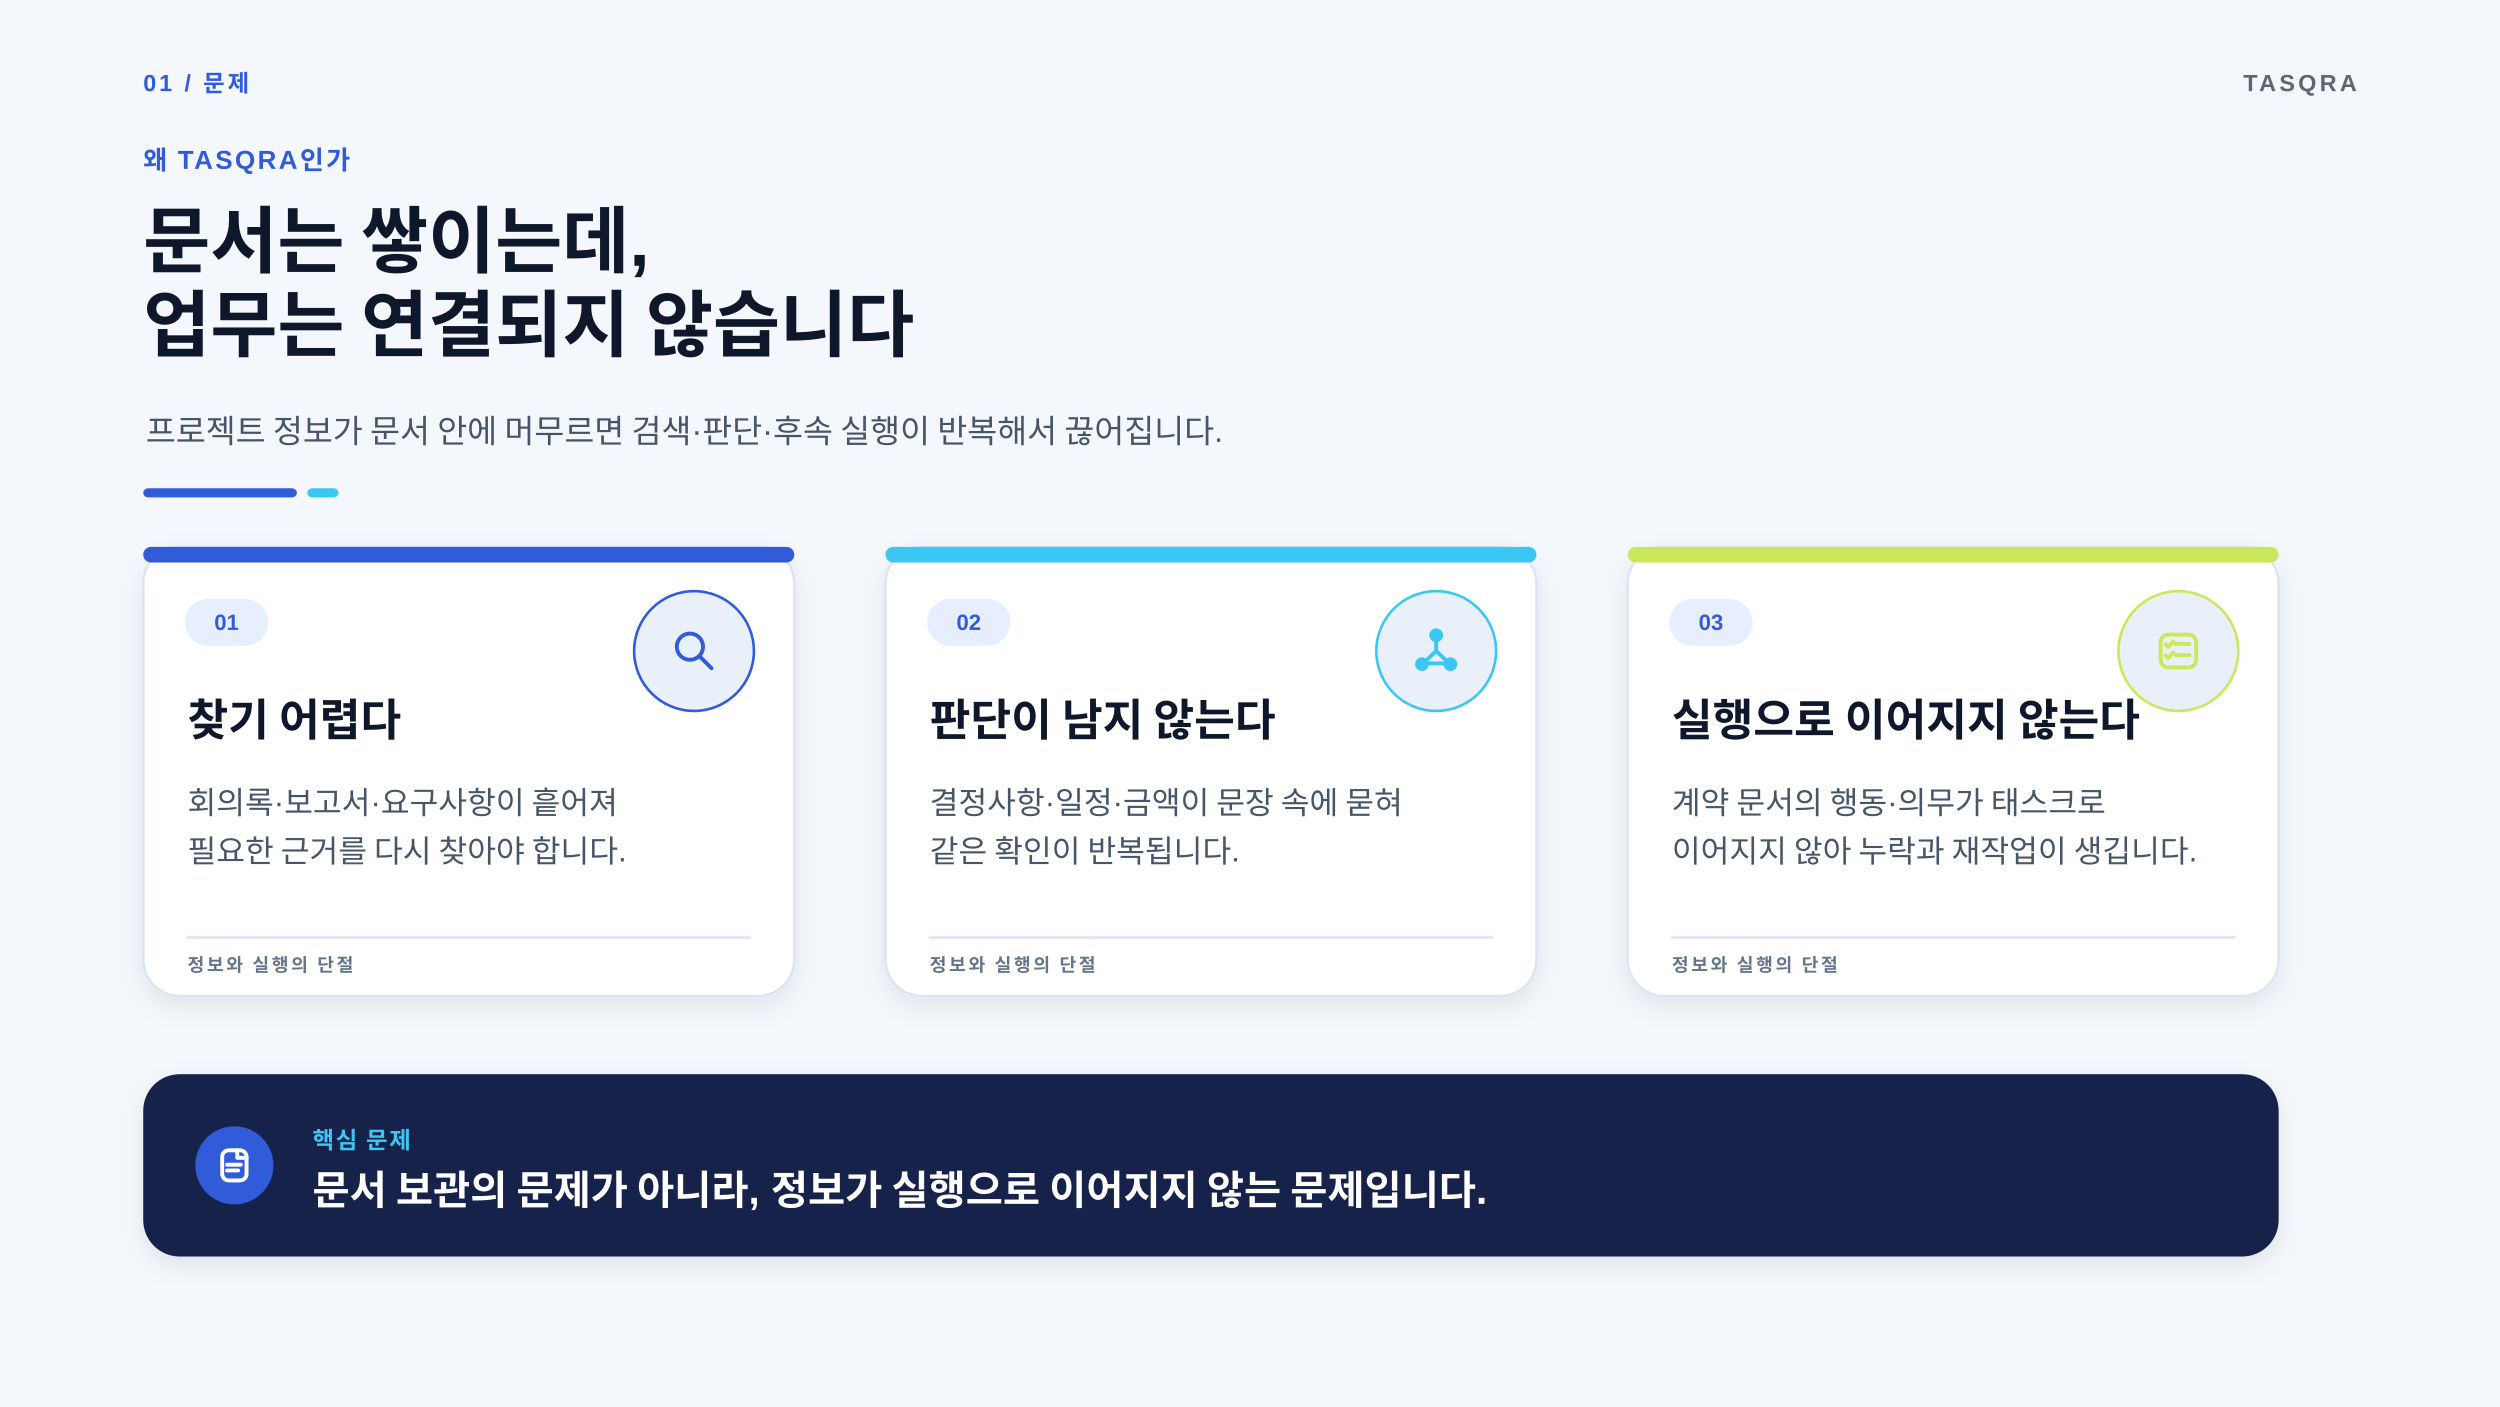
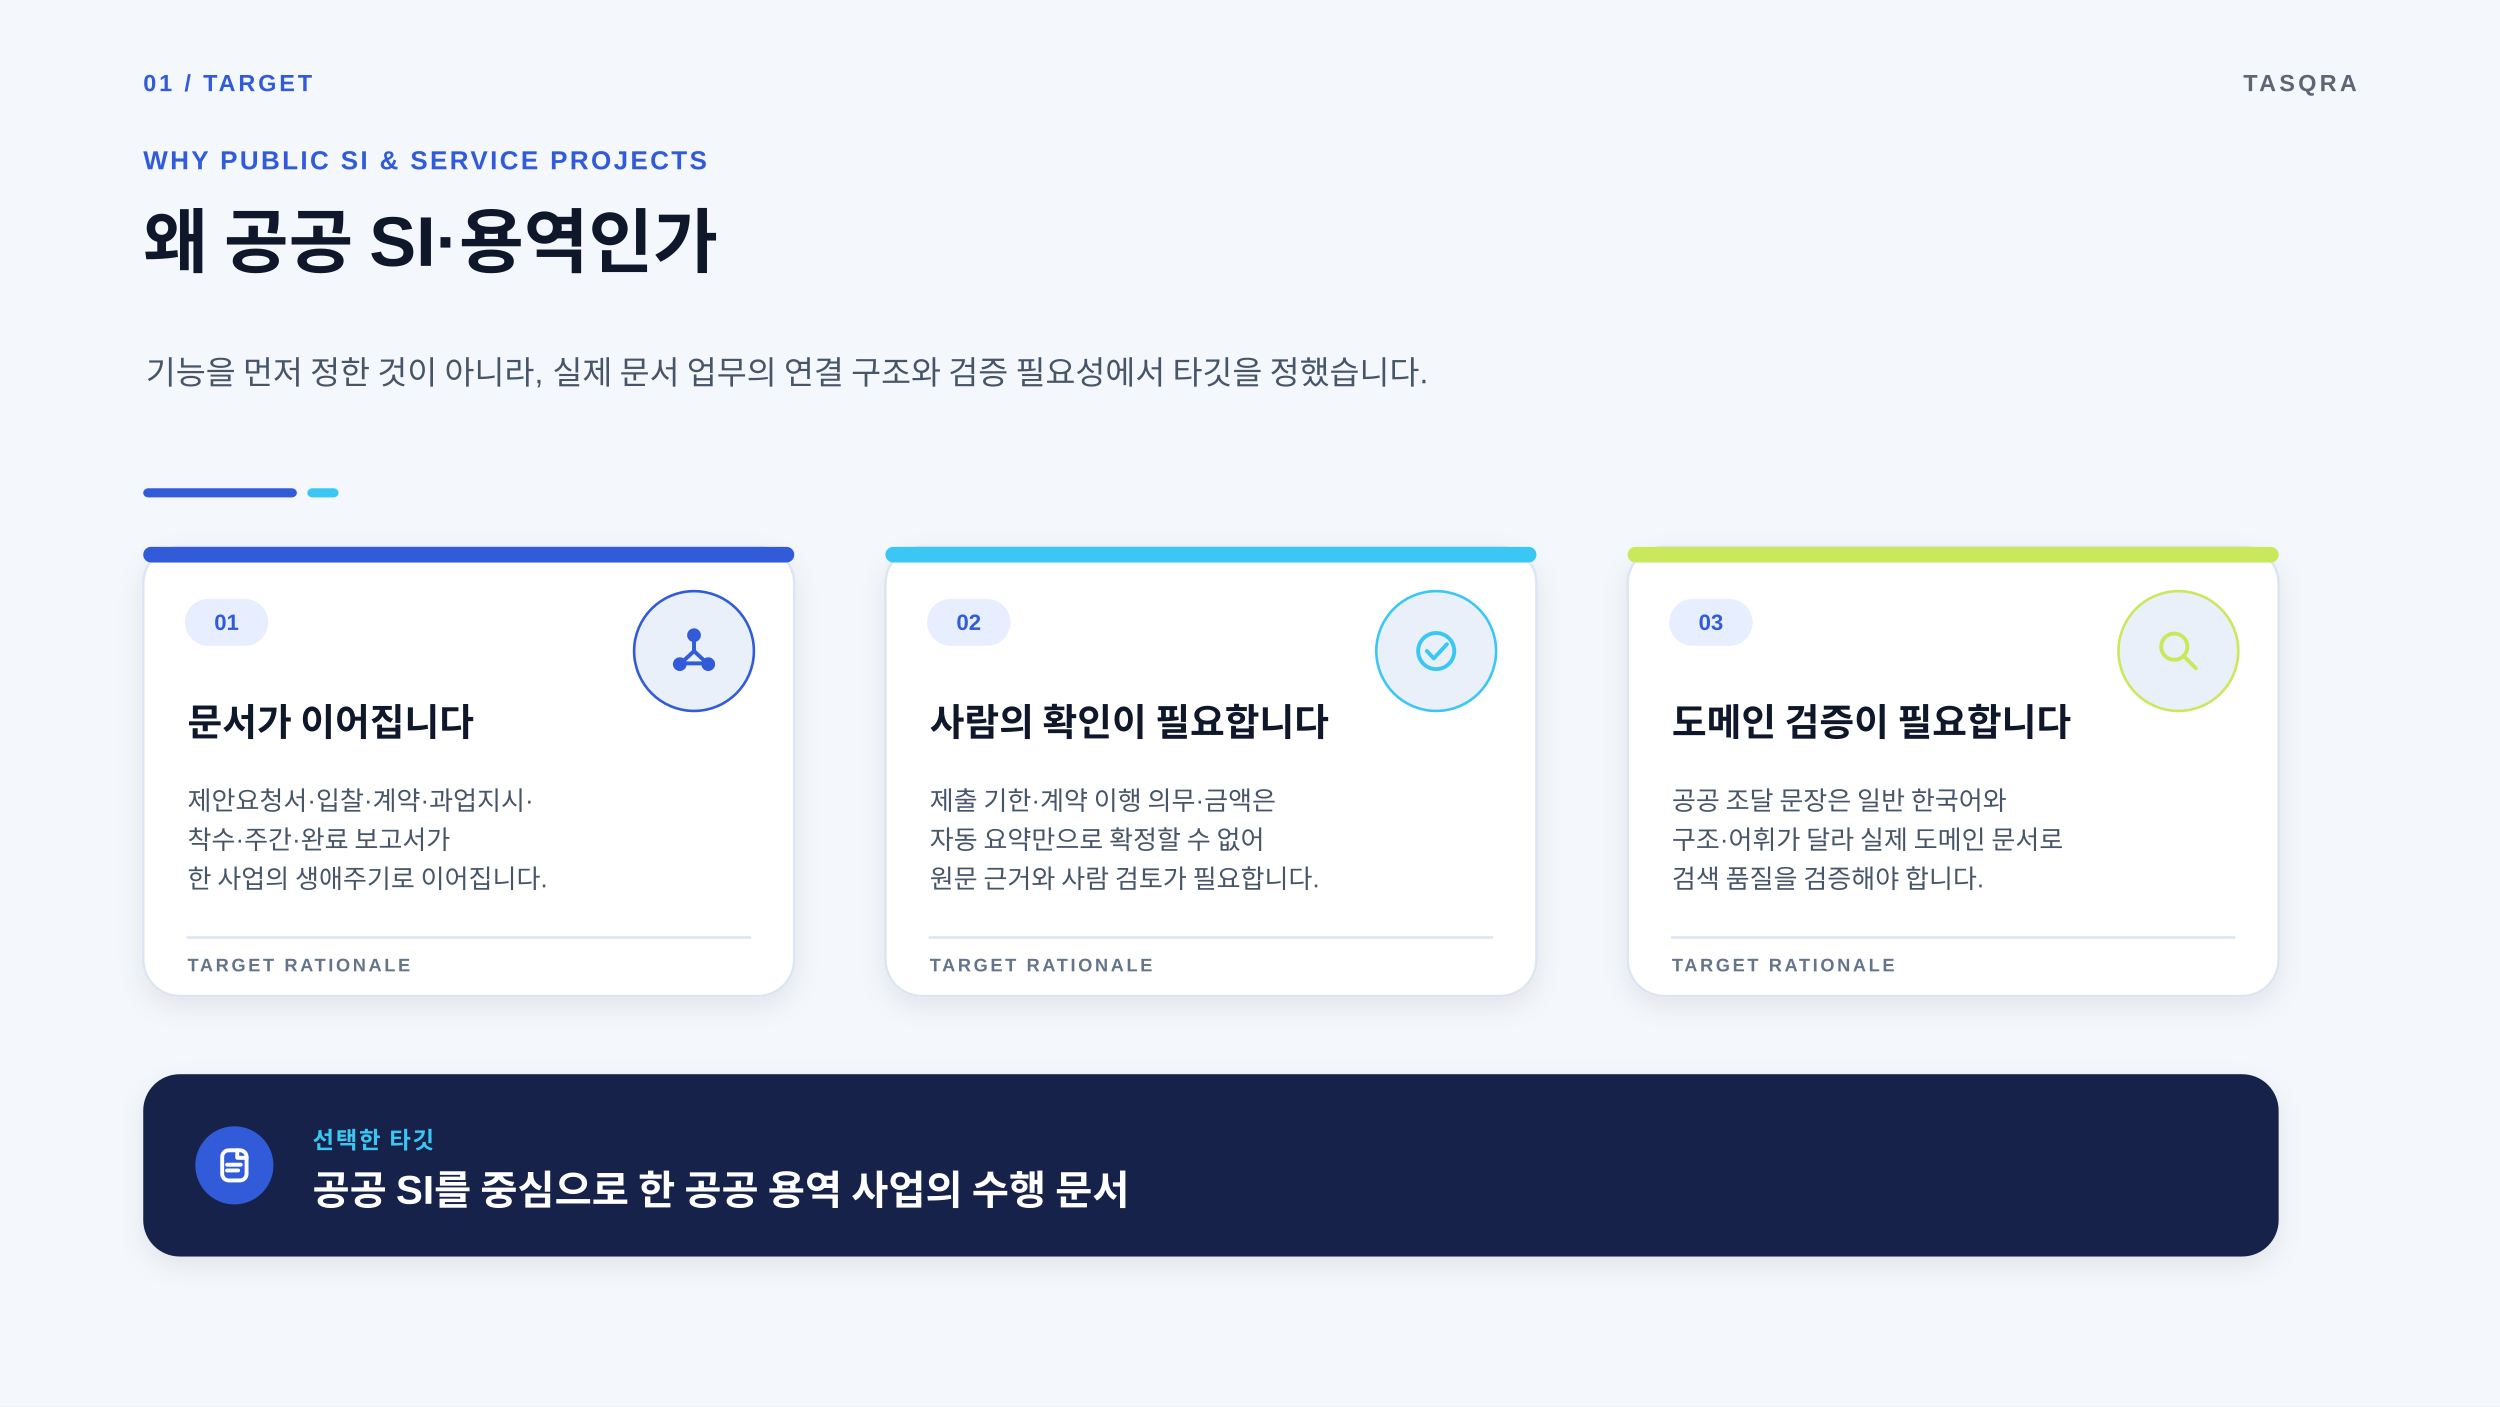
<svg xmlns="http://www.w3.org/2000/svg" width="1920" height="1080" viewBox="0 0 1920 1080">
  <defs>
    <style>@font-face{font-family:NotoKR;src:url("../../포트폴리오/NotoSansKR.ttf") format("truetype");} text{font-family:NotoKR,Arial,sans-serif;}</style>
    <filter id="shadow" x="-20%" y="-20%" width="140%" height="140%">
      <feDropShadow dx="0" dy="14" stdDeviation="18" flood-color="#0E162F" flood-opacity="0.10" />
    </filter>
    <filter id="softShadow" x="-20%" y="-20%" width="140%" height="140%">
      <feDropShadow dx="0" dy="7" stdDeviation="10" flood-color="#0E162F" flood-opacity="0.08" />
    </filter>
  </defs>
  <rect x="0" y="0" width="1920" height="1080" rx="0" fill="#F4F7FC" stroke="none" stroke-width="0" opacity="1" />
-   <text x="110" y="70" font-family="NotoKR, Arial, sans-serif" font-size="18" font-weight="700" font-style="normal" fill="#315BD8" text-anchor="start" letter-spacing="2.2" opacity="1">01  /  문제</text>
+   <text x="110" y="70" font-family="NotoKR, Arial, sans-serif" font-size="18" font-weight="700" font-style="normal" fill="#315BD8" text-anchor="start" letter-spacing="2.2" opacity="1">01  /  TARGET</text>
  <text x="1810" y="70" font-family="NotoKR, Arial, sans-serif" font-size="18" font-weight="800" font-style="normal" fill="#0F172A" text-anchor="end" letter-spacing="2.5" opacity="0.65">TASQRA</text>
-   <text x="110" y="130" font-family="NotoKR, Arial, sans-serif" font-size="20" font-weight="800" font-style="normal" fill="#315BD8" text-anchor="start" letter-spacing="1.8" opacity="1">왜 TASQRA인가</text>
-   <text x="110" y="205" font-family="NotoKR, Arial, sans-serif" font-size="56" font-weight="800" fill="#0F172A" text-anchor="start">
-     <tspan x="110" dy="0">문서는 쌓이는데,</tspan>
-     <tspan x="110" dy="64.4">업무는 연결되지 않습니다</tspan>
+   <text x="110" y="130" font-family="NotoKR, Arial, sans-serif" font-size="20" font-weight="800" font-style="normal" fill="#315BD8" text-anchor="start" letter-spacing="1.8" opacity="1">WHY PUBLIC SI &amp; SERVICE PROJECTS</text>
+   <text x="110" y="205" font-family="NotoKR, Arial, sans-serif" font-size="54" font-weight="800" fill="#0F172A" text-anchor="start">
+     <tspan x="110" dy="0">왜 공공 SI·용역인가</tspan>
  </text>
-   <text x="112" y="340" font-family="NotoKR, Arial, sans-serif" font-size="25" font-weight="500" font-style="normal" fill="#475569" text-anchor="start" letter-spacing="0" opacity="1">프로젝트 정보가 문서 안에 머무르면 검색·판단·후속 실행이 반복해서 끊어집니다.</text>
+   <text x="112" y="295" font-family="NotoKR, Arial, sans-serif" font-size="25" font-weight="500" font-style="normal" fill="#475569" text-anchor="start" letter-spacing="0" opacity="1">기능을 먼저 정한 것이 아니라, 실제 문서 업무의 연결 구조와 검증 필요성에서 타깃을 정했습니다.</text>
  <rect x="110" y="420" width="500" height="345" rx="28" fill="#FFFFFF" stroke="#DCE5F1" stroke-width="2" opacity="1" filter="url(#softShadow)" />
  <rect x="110" y="420" width="500" height="12" rx="6" fill="#315BD8" stroke="none" stroke-width="0" opacity="1" />
  <rect x="142" y="460" width="64" height="36" rx="18.0" fill="#E7EEFF" stroke="none" stroke-width="0" opacity="1" />
  <text x="174.0" y="483.78" font-family="NotoKR, Arial, sans-serif" font-size="17" font-weight="700" font-style="normal" fill="#315BD8" text-anchor="middle" letter-spacing="0" opacity="1">01</text>
  <circle cx="533" cy="500" r="46" fill="#EAF0FA" stroke="#315BD8" stroke-width="2" opacity="1" />
  <g fill="none" stroke="#315BD8" stroke-width="3" stroke-linecap="round">
-     <circle cx="529.85" cy="496.64" r="10.08" />
-     <line x1="537.2" y1="503.99" x2="546.44" y2="513.23" />
+     <line x1="533" y1="489.08" x2="533" y2="500" />
+     <line x1="522.92" y1="509.45" x2="543.08" y2="509.45" />
+     <line x1="522.92" y1="509.45" x2="533" y2="500" />
+     <line x1="543.08" y1="509.45" x2="533" y2="500" />
+     <circle cx="533" cy="487.82" r="3.78" fill="#315BD8" />
+     <circle cx="522.08" cy="510.08" r="3.78" fill="#315BD8" />
+     <circle cx="543.92" cy="510.08" r="3.78" fill="#315BD8" />
  </g>
-   <text x="144" y="565" font-family="NotoKR, Arial, sans-serif" font-size="34" font-weight="800" font-style="normal" fill="#0F172A" text-anchor="start" letter-spacing="0" opacity="1">찾기 어렵다</text>
-   <text x="144" y="625" font-family="NotoKR, Arial, sans-serif" font-size="24" font-weight="500" fill="#475569" text-anchor="start">
-     <tspan x="144" dy="0">회의록·보고서·요구사항이 흩어져</tspan>
-     <tspan x="144" dy="37.2">필요한 근거를 다시 찾아야 합니다.</tspan>
+   <text x="144" y="565" font-family="NotoKR, Arial, sans-serif" font-size="29" font-weight="800" font-style="normal" fill="#0F172A" text-anchor="start" letter-spacing="0" opacity="1">문서가 이어집니다</text>
+   <text x="144" y="622" font-family="NotoKR, Arial, sans-serif" font-size="20" font-weight="500" fill="#475569" text-anchor="start">
+     <tspan x="144" dy="0">제안요청서·입찰·계약·과업지시·</tspan>
+     <tspan x="144" dy="30.0">착수·주간·완료 보고서가</tspan>
+     <tspan x="144" dy="30.0">한 사업의 생애주기로 이어집니다.</tspan>
  </text>
  <line x1="144" y1="720" x2="576" y2="720" stroke="#DCE5F1" stroke-width="2" stroke-linecap="round" opacity="1" />
-   <text x="144" y="746" font-family="NotoKR, Arial, sans-serif" font-size="14" font-weight="800" font-style="normal" fill="#64748B" text-anchor="start" letter-spacing="2.0" opacity="1">정보와 실행의 단절</text>
+   <text x="144" y="746" font-family="NotoKR, Arial, sans-serif" font-size="14" font-weight="800" font-style="normal" fill="#64748B" text-anchor="start" letter-spacing="2.0" opacity="1">TARGET RATIONALE</text>
  <rect x="680" y="420" width="500" height="345" rx="28" fill="#FFFFFF" stroke="#DCE5F1" stroke-width="2" opacity="1" filter="url(#softShadow)" />
  <rect x="680" y="420" width="500" height="12" rx="6" fill="#3BC7F4" stroke="none" stroke-width="0" opacity="1" />
  <rect x="712" y="460" width="64" height="36" rx="18.0" fill="#E7EEFF" stroke="none" stroke-width="0" opacity="1" />
  <text x="744.0" y="483.78" font-family="NotoKR, Arial, sans-serif" font-size="17" font-weight="700" font-style="normal" fill="#315BD8" text-anchor="middle" letter-spacing="0" opacity="1">02</text>
  <circle cx="1103" cy="500" r="46" fill="#EAF0FA" stroke="#3BC7F4" stroke-width="2" opacity="1" />
-   <g fill="none" stroke="#3BC7F4" stroke-width="3" stroke-linecap="round">
-     <line x1="1103" y1="489.08" x2="1103" y2="500" />
-     <line x1="1092.92" y1="509.45" x2="1113.08" y2="509.45" />
-     <line x1="1092.92" y1="509.45" x2="1103" y2="500" />
-     <line x1="1113.08" y1="509.45" x2="1103" y2="500" />
-     <circle cx="1103" cy="487.82" r="3.78" fill="#3BC7F4" />
-     <circle cx="1092.08" cy="510.08" r="3.78" fill="#3BC7F4" />
-     <circle cx="1113.92" cy="510.08" r="3.78" fill="#3BC7F4" />
+   <g fill="none" stroke="#3BC7F4" stroke-width="3" stroke-linecap="round" stroke-linejoin="round">
+     <circle cx="1103" cy="500" r="13.86" />
+     <path d="M 1095.86 500 l 5.25 5.67 l 10.08 -10.92" />
  </g>
-   <text x="714" y="565" font-family="NotoKR, Arial, sans-serif" font-size="34" font-weight="800" font-style="normal" fill="#0F172A" text-anchor="start" letter-spacing="0" opacity="1">판단이 남지 않는다</text>
-   <text x="714" y="625" font-family="NotoKR, Arial, sans-serif" font-size="24" font-weight="500" fill="#475569" text-anchor="start">
-     <tspan x="714" dy="0">결정사항·일정·금액이 문장 속에 묻혀</tspan>
-     <tspan x="714" dy="37.2">같은 확인이 반복됩니다.</tspan>
+   <text x="714" y="565" font-family="NotoKR, Arial, sans-serif" font-size="29" font-weight="800" font-style="normal" fill="#0F172A" text-anchor="start" letter-spacing="0" opacity="1">사람의 확인이 필요합니다</text>
+   <text x="714" y="622" font-family="NotoKR, Arial, sans-serif" font-size="20" font-weight="500" fill="#475569" text-anchor="start">
+     <tspan x="714" dy="0">제출 기한·계약 이행 의무·금액은</tspan>
+     <tspan x="714" dy="30.0">자동 요약만으로 확정할 수 없어</tspan>
+     <tspan x="714" dy="30.0">원문 근거와 사람 검토가 필요합니다.</tspan>
  </text>
  <line x1="714" y1="720" x2="1146" y2="720" stroke="#DCE5F1" stroke-width="2" stroke-linecap="round" opacity="1" />
-   <text x="714" y="746" font-family="NotoKR, Arial, sans-serif" font-size="14" font-weight="800" font-style="normal" fill="#64748B" text-anchor="start" letter-spacing="2.0" opacity="1">정보와 실행의 단절</text>
+   <text x="714" y="746" font-family="NotoKR, Arial, sans-serif" font-size="14" font-weight="800" font-style="normal" fill="#64748B" text-anchor="start" letter-spacing="2.0" opacity="1">TARGET RATIONALE</text>
  <rect x="1250" y="420" width="500" height="345" rx="28" fill="#FFFFFF" stroke="#DCE5F1" stroke-width="2" opacity="1" filter="url(#softShadow)" />
  <rect x="1250" y="420" width="500" height="12" rx="6" fill="#C9E85B" stroke="none" stroke-width="0" opacity="1" />
  <rect x="1282" y="460" width="64" height="36" rx="18.0" fill="#E7EEFF" stroke="none" stroke-width="0" opacity="1" />
  <text x="1314.0" y="483.78" font-family="NotoKR, Arial, sans-serif" font-size="17" font-weight="700" font-style="normal" fill="#315BD8" text-anchor="middle" letter-spacing="0" opacity="1">03</text>
  <circle cx="1673" cy="500" r="46" fill="#EAF0FA" stroke="#C9E85B" stroke-width="2" opacity="1" />
-   <g fill="none" stroke="#C9E85B" stroke-width="3" stroke-linecap="round" stroke-linejoin="round">
-     <rect x="1659.35" y="487.4" width="27.3" height="25.2" rx="6" />
-     <path d="M 1663.13 494.75 l 2.1 2.1 l 3.78 -4.2" />
-     <line x1="1670.9" y1="494.54" x2="1681.4" y2="494.54" />
-     <path d="M 1663.13 503.36 l 2.1 2.1 l 3.78 -4.2" />
-     <line x1="1670.9" y1="503.15" x2="1681.4" y2="503.15" />
+   <g fill="none" stroke="#C9E85B" stroke-width="3" stroke-linecap="round">
+     <circle cx="1669.85" cy="496.64" r="10.08" />
+     <line x1="1677.2" y1="503.99" x2="1686.44" y2="513.23" />
  </g>
-   <text x="1284" y="565" font-family="NotoKR, Arial, sans-serif" font-size="34" font-weight="800" font-style="normal" fill="#0F172A" text-anchor="start" letter-spacing="0" opacity="1">실행으로 이어지지 않는다</text>
-   <text x="1284" y="625" font-family="NotoKR, Arial, sans-serif" font-size="24" font-weight="500" fill="#475569" text-anchor="start">
-     <tspan x="1284" dy="0">계약 문서의 행동·의무가 태스크로</tspan>
-     <tspan x="1284" dy="37.2">이어지지 않아 누락과 재작업이 생깁니다.</tspan>
+   <text x="1284" y="565" font-family="NotoKR, Arial, sans-serif" font-size="29" font-weight="800" font-style="normal" fill="#0F172A" text-anchor="start" letter-spacing="0" opacity="1">도메인 검증이 필요합니다</text>
+   <text x="1284" y="622" font-family="NotoKR, Arial, sans-serif" font-size="20" font-weight="500" fill="#475569" text-anchor="start">
+     <tspan x="1284" dy="0">공공 조달 문장은 일반 한국어와</tspan>
+     <tspan x="1284" dy="30.0">구조·어휘가 달라 실제 도메인 문서로</tspan>
+     <tspan x="1284" dy="30.0">검색 품질을 검증해야 합니다.</tspan>
  </text>
  <line x1="1284" y1="720" x2="1716" y2="720" stroke="#DCE5F1" stroke-width="2" stroke-linecap="round" opacity="1" />
-   <text x="1284" y="746" font-family="NotoKR, Arial, sans-serif" font-size="14" font-weight="800" font-style="normal" fill="#64748B" text-anchor="start" letter-spacing="2.0" opacity="1">정보와 실행의 단절</text>
+   <text x="1284" y="746" font-family="NotoKR, Arial, sans-serif" font-size="14" font-weight="800" font-style="normal" fill="#64748B" text-anchor="start" letter-spacing="2.0" opacity="1">TARGET RATIONALE</text>
  <rect x="110" y="825" width="1640" height="140" rx="28" fill="#16234A" stroke="none" stroke-width="0" opacity="1" filter="url(#softShadow)" />
  <circle cx="180" cy="895" r="30" fill="#315BD8" stroke="none" stroke-width="0" opacity="1" />
  <g fill="none" stroke="#FFFFFF" stroke-width="3" stroke-linecap="round" stroke-linejoin="round">
    <rect x="170.65" y="883.44" width="18.7" height="23.12" rx="5" />
    <path d="M 182.21 883.44 v 5.78 h 7.14" />
    <line x1="174.39" y1="894.49" x2="184.93" y2="894.49" />
    <line x1="174.39" y1="898.91" x2="182.89" y2="898.91" />
  </g>
-   <text x="240" y="882" font-family="NotoKR, Arial, sans-serif" font-size="18" font-weight="800" font-style="normal" fill="#3BC7F4" text-anchor="start" letter-spacing="1.3" opacity="1">핵심 문제</text>
-   <text x="240" y="925" font-family="NotoKR, Arial, sans-serif" font-size="31" font-weight="700" font-style="normal" fill="#FFFFFF" text-anchor="start" letter-spacing="0" opacity="1">문서 보관의 문제가 아니라, 정보가 실행으로 이어지지 않는 문제입니다.</text>
+   <text x="240" y="882" font-family="NotoKR, Arial, sans-serif" font-size="18" font-weight="800" font-style="normal" fill="#3BC7F4" text-anchor="start" letter-spacing="1.3" opacity="1">선택한 타깃</text>
+   <text x="240" y="925" font-family="NotoKR, Arial, sans-serif" font-size="31" font-weight="700" font-style="normal" fill="#FFFFFF" text-anchor="start" letter-spacing="0" opacity="1">공공 SI를 중심으로 한 공공 용역 사업의 수행 문서</text>
  <rect x="110" y="375" width="118" height="7" rx="4" fill="#315BD8" stroke="none" stroke-width="0" opacity="1" />
  <rect x="236" y="375" width="24" height="7" rx="4" fill="#3BC7F4" stroke="none" stroke-width="0" opacity="1" />
</svg>
